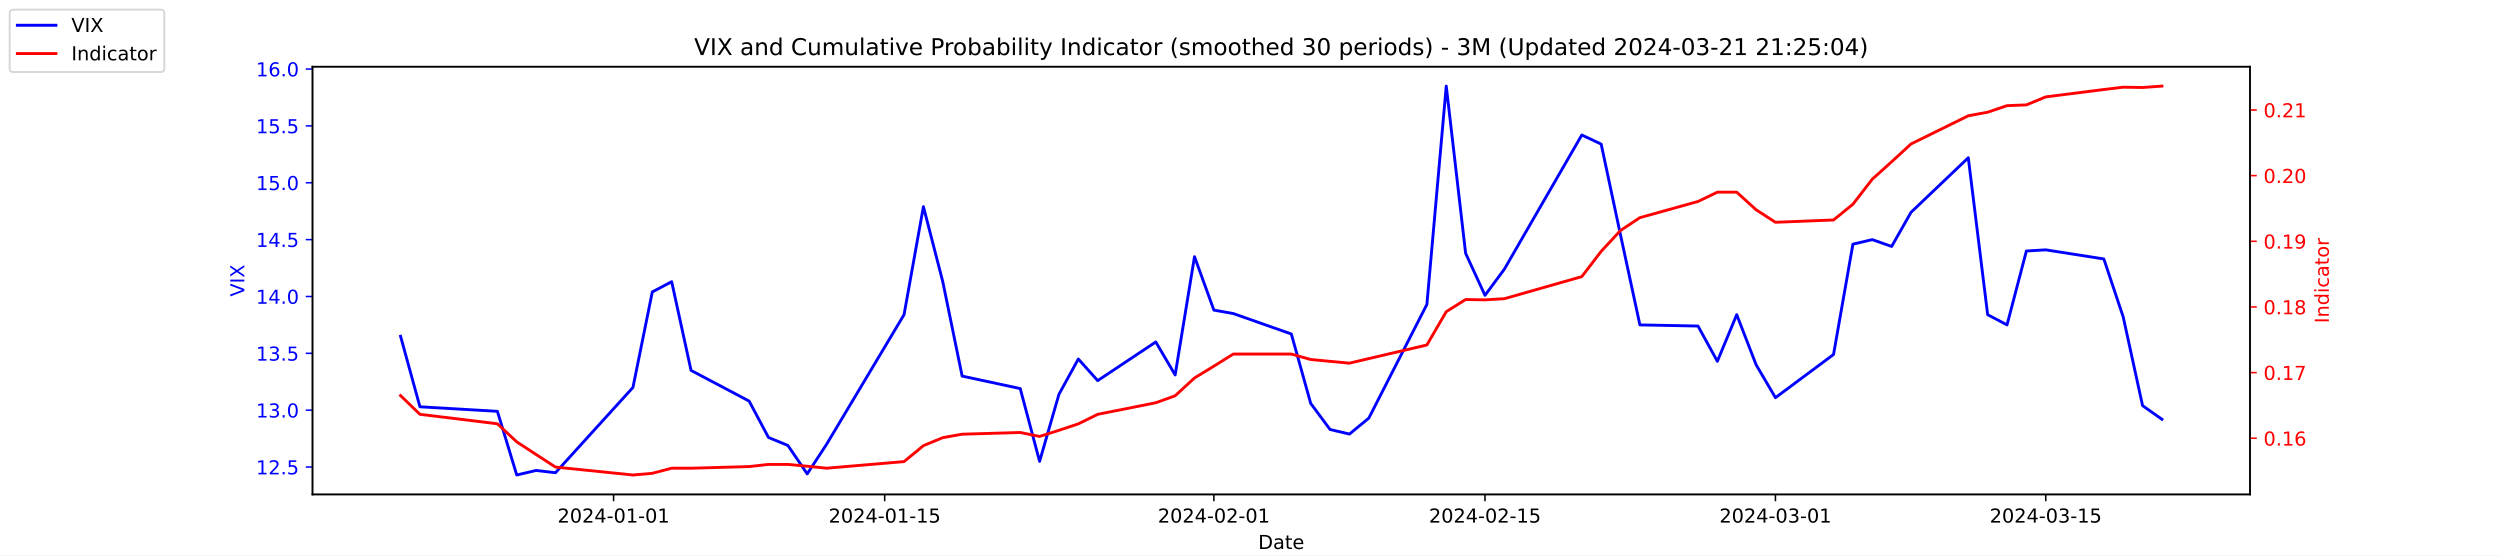
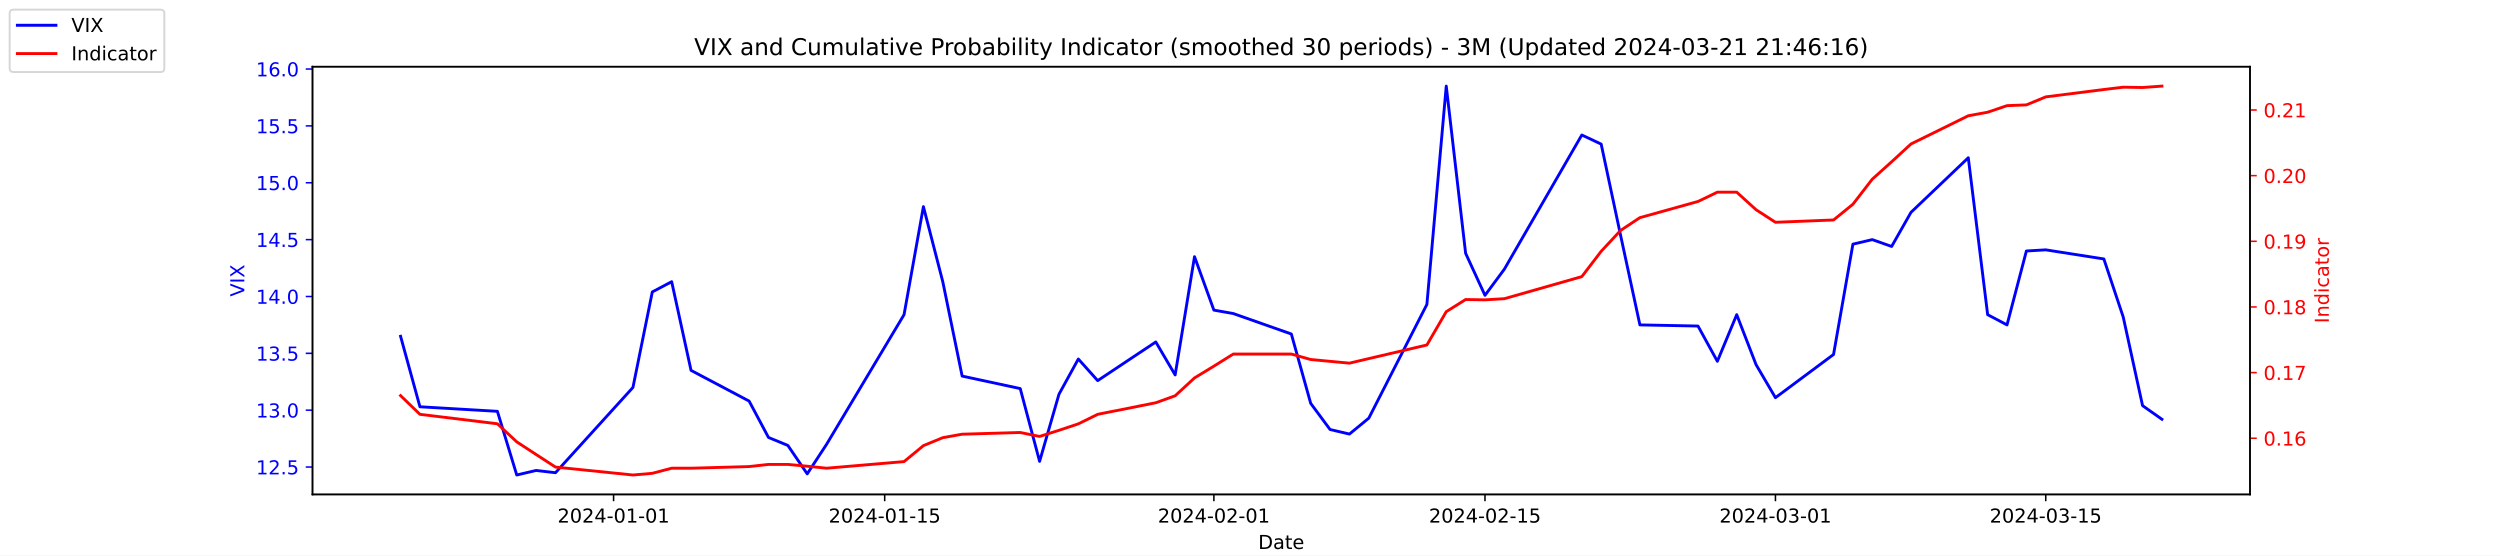
<svg xmlns="http://www.w3.org/2000/svg" xmlns:xlink="http://www.w3.org/1999/xlink" width="1296pt" height="288pt" viewBox="0 0 1296 288" version="1.1">
  <defs>
    <style type="text/css">*{stroke-linejoin: round; stroke-linecap: butt}</style>
  </defs>
  <g id="figure_1">
    <g id="patch_1">
      <path d="M 0 288  L 1296 288  L 1296 0  L 0 0  z " style="fill: #ffffff" />
    </g>
    <g id="axes_1">
      <g id="patch_2">
        <path d="M 162 256.32  L 1166.4 256.32  L 1166.4 34.56  L 162 34.56  z " style="fill: #ffffff" />
      </g>
      <g id="matplotlib.axis_1">
        <g id="xtick_1">
          <g id="line2d_1">
            <defs>
-               <path id="me6052fbc73" d="M 0 0  L 0 3.5  " style="stroke: #000000; stroke-width: 0.8" />
+               <path id="mf4e5dc03b4" d="M 0 0  L 0 3.5  " style="stroke: #000000; stroke-width: 0.8" />
            </defs>
            <g>
-               <use xlink:href="#me6052fbc73" x="318.079" y="256.32" style="stroke: #000000; stroke-width: 0.8" />
+               <use xlink:href="#mf4e5dc03b4" x="318.079" y="256.32" style="stroke: #000000; stroke-width: 0.8" />
            </g>
          </g>
          <g id="text_1">
            <g transform="translate(289.0209 270.9184) scale(0.1 -0.1)">
              <defs>
                <path id="DejaVuSans-32" d="M 1228 531  L 3431 531  L 3431 0  L 469 0  L 469 531  Q 828 903 1448 1529  Q 2069 2156 2228 2338  Q 2531 2678 2651 2914  Q 2772 3150 2772 3378  Q 2772 3750 2511 3984  Q 2250 4219 1831 4219  Q 1534 4219 1204 4116  Q 875 4013 500 3803  L 500 4441  Q 881 4594 1212 4672  Q 1544 4750 1819 4750  Q 2544 4750 2975 4387  Q 3406 4025 3406 3419  Q 3406 3131 3298 2873  Q 3191 2616 2906 2266  Q 2828 2175 2409 1742  Q 1991 1309 1228 531  z " transform="scale(0.015625)" />
                <path id="DejaVuSans-30" d="M 2034 4250  Q 1547 4250 1301 3770  Q 1056 3291 1056 2328  Q 1056 1369 1301 889  Q 1547 409 2034 409  Q 2525 409 2770 889  Q 3016 1369 3016 2328  Q 3016 3291 2770 3770  Q 2525 4250 2034 4250  z M 2034 4750  Q 2819 4750 3233 4129  Q 3647 3509 3647 2328  Q 3647 1150 3233 529  Q 2819 -91 2034 -91  Q 1250 -91 836 529  Q 422 1150 422 2328  Q 422 3509 836 4129  Q 1250 4750 2034 4750  z " transform="scale(0.015625)" />
                <path id="DejaVuSans-34" d="M 2419 4116  L 825 1625  L 2419 1625  L 2419 4116  z M 2253 4666  L 3047 4666  L 3047 1625  L 3713 1625  L 3713 1100  L 3047 1100  L 3047 0  L 2419 0  L 2419 1100  L 313 1100  L 313 1709  L 2253 4666  z " transform="scale(0.015625)" />
                <path id="DejaVuSans-2d" d="M 313 2009  L 1997 2009  L 1997 1497  L 313 1497  L 313 2009  z " transform="scale(0.015625)" />
                <path id="DejaVuSans-31" d="M 794 531  L 1825 531  L 1825 4091  L 703 3866  L 703 4441  L 1819 4666  L 2450 4666  L 2450 531  L 3481 531  L 3481 0  L 794 0  L 794 531  z " transform="scale(0.015625)" />
              </defs>
              <use xlink:href="#DejaVuSans-32" />
              <use xlink:href="#DejaVuSans-30" x="63.623" />
              <use xlink:href="#DejaVuSans-32" x="127.246" />
              <use xlink:href="#DejaVuSans-34" x="190.869" />
              <use xlink:href="#DejaVuSans-2d" x="254.492" />
              <use xlink:href="#DejaVuSans-30" x="290.576" />
              <use xlink:href="#DejaVuSans-31" x="354.199" />
              <use xlink:href="#DejaVuSans-2d" x="417.822" />
              <use xlink:href="#DejaVuSans-30" x="453.906" />
              <use xlink:href="#DejaVuSans-31" x="517.529" />
            </g>
          </g>
        </g>
        <g id="xtick_2">
          <g id="line2d_2">
            <g>
-               <use xlink:href="#me6052fbc73" x="458.619" y="256.32" style="stroke: #000000; stroke-width: 0.8" />
+               <use xlink:href="#mf4e5dc03b4" x="458.619" y="256.32" style="stroke: #000000; stroke-width: 0.8" />
            </g>
          </g>
          <g id="text_2">
            <g transform="translate(429.5608 270.9184) scale(0.1 -0.1)">
              <defs>
                <path id="DejaVuSans-35" d="M 691 4666  L 3169 4666  L 3169 4134  L 1269 4134  L 1269 2991  Q 1406 3038 1543 3061  Q 1681 3084 1819 3084  Q 2600 3084 3056 2656  Q 3513 2228 3513 1497  Q 3513 744 3044 326  Q 2575 -91 1722 -91  Q 1428 -91 1123 -41  Q 819 9 494 109  L 494 744  Q 775 591 1075 516  Q 1375 441 1709 441  Q 2250 441 2565 725  Q 2881 1009 2881 1497  Q 2881 1984 2565 2268  Q 2250 2553 1709 2553  Q 1456 2553 1204 2497  Q 953 2441 691 2322  L 691 4666  z " transform="scale(0.015625)" />
              </defs>
              <use xlink:href="#DejaVuSans-32" />
              <use xlink:href="#DejaVuSans-30" x="63.623" />
              <use xlink:href="#DejaVuSans-32" x="127.246" />
              <use xlink:href="#DejaVuSans-34" x="190.869" />
              <use xlink:href="#DejaVuSans-2d" x="254.492" />
              <use xlink:href="#DejaVuSans-30" x="290.576" />
              <use xlink:href="#DejaVuSans-31" x="354.199" />
              <use xlink:href="#DejaVuSans-2d" x="417.822" />
              <use xlink:href="#DejaVuSans-31" x="453.906" />
              <use xlink:href="#DejaVuSans-35" x="517.529" />
            </g>
          </g>
        </g>
        <g id="xtick_3">
          <g id="line2d_3">
            <g>
-               <use xlink:href="#me6052fbc73" x="629.274" y="256.32" style="stroke: #000000; stroke-width: 0.8" />
+               <use xlink:href="#mf4e5dc03b4" x="629.274" y="256.32" style="stroke: #000000; stroke-width: 0.8" />
            </g>
          </g>
          <g id="text_3">
            <g transform="translate(600.2164 270.9184) scale(0.1 -0.1)">
              <use xlink:href="#DejaVuSans-32" />
              <use xlink:href="#DejaVuSans-30" x="63.623" />
              <use xlink:href="#DejaVuSans-32" x="127.246" />
              <use xlink:href="#DejaVuSans-34" x="190.869" />
              <use xlink:href="#DejaVuSans-2d" x="254.492" />
              <use xlink:href="#DejaVuSans-30" x="290.576" />
              <use xlink:href="#DejaVuSans-32" x="354.199" />
              <use xlink:href="#DejaVuSans-2d" x="417.822" />
              <use xlink:href="#DejaVuSans-30" x="453.906" />
              <use xlink:href="#DejaVuSans-31" x="517.529" />
            </g>
          </g>
        </g>
        <g id="xtick_4">
          <g id="line2d_4">
            <g>
-               <use xlink:href="#me6052fbc73" x="769.814" y="256.32" style="stroke: #000000; stroke-width: 0.8" />
+               <use xlink:href="#mf4e5dc03b4" x="769.814" y="256.32" style="stroke: #000000; stroke-width: 0.8" />
            </g>
          </g>
          <g id="text_4">
            <g transform="translate(740.7562 270.9184) scale(0.1 -0.1)">
              <use xlink:href="#DejaVuSans-32" />
              <use xlink:href="#DejaVuSans-30" x="63.623" />
              <use xlink:href="#DejaVuSans-32" x="127.246" />
              <use xlink:href="#DejaVuSans-34" x="190.869" />
              <use xlink:href="#DejaVuSans-2d" x="254.492" />
              <use xlink:href="#DejaVuSans-30" x="290.576" />
              <use xlink:href="#DejaVuSans-32" x="354.199" />
              <use xlink:href="#DejaVuSans-2d" x="417.822" />
              <use xlink:href="#DejaVuSans-31" x="453.906" />
              <use xlink:href="#DejaVuSans-35" x="517.529" />
            </g>
          </g>
        </g>
        <g id="xtick_5">
          <g id="line2d_5">
            <g>
-               <use xlink:href="#me6052fbc73" x="920.392" y="256.32" style="stroke: #000000; stroke-width: 0.8" />
+               <use xlink:href="#mf4e5dc03b4" x="920.392" y="256.32" style="stroke: #000000; stroke-width: 0.8" />
            </g>
          </g>
          <g id="text_5">
            <g transform="translate(891.3347 270.9184) scale(0.1 -0.1)">
              <defs>
                <path id="DejaVuSans-33" d="M 2597 2516  Q 3050 2419 3304 2112  Q 3559 1806 3559 1356  Q 3559 666 3084 287  Q 2609 -91 1734 -91  Q 1441 -91 1130 -33  Q 819 25 488 141  L 488 750  Q 750 597 1062 519  Q 1375 441 1716 441  Q 2309 441 2620 675  Q 2931 909 2931 1356  Q 2931 1769 2642 2001  Q 2353 2234 1838 2234  L 1294 2234  L 1294 2753  L 1863 2753  Q 2328 2753 2575 2939  Q 2822 3125 2822 3475  Q 2822 3834 2567 4026  Q 2313 4219 1838 4219  Q 1578 4219 1281 4162  Q 984 4106 628 3988  L 628 4550  Q 988 4650 1302 4700  Q 1616 4750 1894 4750  Q 2613 4750 3031 4423  Q 3450 4097 3450 3541  Q 3450 3153 3228 2886  Q 3006 2619 2597 2516  z " transform="scale(0.015625)" />
              </defs>
              <use xlink:href="#DejaVuSans-32" />
              <use xlink:href="#DejaVuSans-30" x="63.623" />
              <use xlink:href="#DejaVuSans-32" x="127.246" />
              <use xlink:href="#DejaVuSans-34" x="190.869" />
              <use xlink:href="#DejaVuSans-2d" x="254.492" />
              <use xlink:href="#DejaVuSans-30" x="290.576" />
              <use xlink:href="#DejaVuSans-33" x="354.199" />
              <use xlink:href="#DejaVuSans-2d" x="417.822" />
              <use xlink:href="#DejaVuSans-30" x="453.906" />
              <use xlink:href="#DejaVuSans-31" x="517.529" />
            </g>
          </g>
        </g>
        <g id="xtick_6">
          <g id="line2d_6">
            <g>
-               <use xlink:href="#me6052fbc73" x="1060.514" y="256.32" style="stroke: #000000; stroke-width: 0.8" />
+               <use xlink:href="#mf4e5dc03b4" x="1060.514" y="256.32" style="stroke: #000000; stroke-width: 0.8" />
            </g>
          </g>
          <g id="text_6">
            <g transform="translate(1031.456 270.9184) scale(0.1 -0.1)">
              <use xlink:href="#DejaVuSans-32" />
              <use xlink:href="#DejaVuSans-30" x="63.623" />
              <use xlink:href="#DejaVuSans-32" x="127.246" />
              <use xlink:href="#DejaVuSans-34" x="190.869" />
              <use xlink:href="#DejaVuSans-2d" x="254.492" />
              <use xlink:href="#DejaVuSans-30" x="290.576" />
              <use xlink:href="#DejaVuSans-33" x="354.199" />
              <use xlink:href="#DejaVuSans-2d" x="417.822" />
              <use xlink:href="#DejaVuSans-31" x="453.906" />
              <use xlink:href="#DejaVuSans-35" x="517.529" />
            </g>
          </g>
        </g>
        <g id="text_7">
          <g transform="translate(652.2492 284.5966) scale(0.1 -0.1)">
            <defs>
              <path id="DejaVuSans-44" d="M 1259 4147  L 1259 519  L 2022 519  Q 2988 519 3436 956  Q 3884 1394 3884 2338  Q 3884 3275 3436 3711  Q 2988 4147 2022 4147  L 1259 4147  z M 628 4666  L 1925 4666  Q 3281 4666 3915 4102  Q 4550 3538 4550 2338  Q 4550 1131 3912 565  Q 3275 0 1925 0  L 628 0  L 628 4666  z " transform="scale(0.015625)" />
              <path id="DejaVuSans-61" d="M 2194 1759  Q 1497 1759 1228 1600  Q 959 1441 959 1056  Q 959 750 1161 570  Q 1363 391 1709 391  Q 2188 391 2477 730  Q 2766 1069 2766 1631  L 2766 1759  L 2194 1759  z M 3341 1997  L 3341 0  L 2766 0  L 2766 531  Q 2569 213 2275 61  Q 1981 -91 1556 -91  Q 1019 -91 701 211  Q 384 513 384 1019  Q 384 1609 779 1909  Q 1175 2209 1959 2209  L 2766 2209  L 2766 2266  Q 2766 2663 2505 2880  Q 2244 3097 1772 3097  Q 1472 3097 1187 3025  Q 903 2953 641 2809  L 641 3341  Q 956 3463 1253 3523  Q 1550 3584 1831 3584  Q 2591 3584 2966 3190  Q 3341 2797 3341 1997  z " transform="scale(0.015625)" />
              <path id="DejaVuSans-74" d="M 1172 4494  L 1172 3500  L 2356 3500  L 2356 3053  L 1172 3053  L 1172 1153  Q 1172 725 1289 603  Q 1406 481 1766 481  L 2356 481  L 2356 0  L 1766 0  Q 1100 0 847 248  Q 594 497 594 1153  L 594 3053  L 172 3053  L 172 3500  L 594 3500  L 594 4494  L 1172 4494  z " transform="scale(0.015625)" />
              <path id="DejaVuSans-65" d="M 3597 1894  L 3597 1613  L 953 1613  Q 991 1019 1311 708  Q 1631 397 2203 397  Q 2534 397 2845 478  Q 3156 559 3463 722  L 3463 178  Q 3153 47 2828 -22  Q 2503 -91 2169 -91  Q 1331 -91 842 396  Q 353 884 353 1716  Q 353 2575 817 3079  Q 1281 3584 2069 3584  Q 2775 3584 3186 3129  Q 3597 2675 3597 1894  z M 3022 2063  Q 3016 2534 2758 2815  Q 2500 3097 2075 3097  Q 1594 3097 1305 2825  Q 1016 2553 972 2059  L 3022 2063  z " transform="scale(0.015625)" />
            </defs>
            <use xlink:href="#DejaVuSans-44" />
            <use xlink:href="#DejaVuSans-61" x="77.002" />
            <use xlink:href="#DejaVuSans-74" x="138.281" />
            <use xlink:href="#DejaVuSans-65" x="177.49" />
          </g>
        </g>
      </g>
      <g id="matplotlib.axis_2">
        <g id="ytick_1">
          <g id="line2d_7">
            <defs>
-               <path id="m467c9c23b6" d="M 0 0  L -3.5 0  " style="stroke: #0000ff; stroke-width: 0.8" />
+               <path id="m15ef3f3954" d="M 0 0  L -3.5 0  " style="stroke: #0000ff; stroke-width: 0.8" />
            </defs>
            <g>
-               <use xlink:href="#m467c9c23b6" x="162" y="242.114" style="fill: #0000ff; stroke: #0000ff; stroke-width: 0.8" />
+               <use xlink:href="#m15ef3f3954" x="162" y="242.114" style="fill: #0000ff; stroke: #0000ff; stroke-width: 0.8" />
            </g>
          </g>
          <g id="text_8">
            <g style="fill: #0000ff" transform="translate(132.7344 245.9129) scale(0.1 -0.1)">
              <defs>
                <path id="DejaVuSans-2e" d="M 684 794  L 1344 794  L 1344 0  L 684 0  L 684 794  z " transform="scale(0.015625)" />
              </defs>
              <use xlink:href="#DejaVuSans-31" />
              <use xlink:href="#DejaVuSans-32" x="63.623" />
              <use xlink:href="#DejaVuSans-2e" x="127.246" />
              <use xlink:href="#DejaVuSans-35" x="159.033" />
            </g>
          </g>
        </g>
        <g id="ytick_2">
          <g id="line2d_8">
            <g>
-               <use xlink:href="#m467c9c23b6" x="162" y="212.64" style="fill: #0000ff; stroke: #0000ff; stroke-width: 0.8" />
+               <use xlink:href="#m15ef3f3954" x="162" y="212.64" style="fill: #0000ff; stroke: #0000ff; stroke-width: 0.8" />
            </g>
          </g>
          <g id="text_9">
            <g style="fill: #0000ff" transform="translate(132.7344 216.4392) scale(0.1 -0.1)">
              <use xlink:href="#DejaVuSans-31" />
              <use xlink:href="#DejaVuSans-33" x="63.623" />
              <use xlink:href="#DejaVuSans-2e" x="127.246" />
              <use xlink:href="#DejaVuSans-30" x="159.033" />
            </g>
          </g>
        </g>
        <g id="ytick_3">
          <g id="line2d_9">
            <g>
-               <use xlink:href="#m467c9c23b6" x="162" y="183.166" style="fill: #0000ff; stroke: #0000ff; stroke-width: 0.8" />
+               <use xlink:href="#m15ef3f3954" x="162" y="183.166" style="fill: #0000ff; stroke: #0000ff; stroke-width: 0.8" />
            </g>
          </g>
          <g id="text_10">
            <g style="fill: #0000ff" transform="translate(132.7344 186.9656) scale(0.1 -0.1)">
              <use xlink:href="#DejaVuSans-31" />
              <use xlink:href="#DejaVuSans-33" x="63.623" />
              <use xlink:href="#DejaVuSans-2e" x="127.246" />
              <use xlink:href="#DejaVuSans-35" x="159.033" />
            </g>
          </g>
        </g>
        <g id="ytick_4">
          <g id="line2d_10">
            <g>
-               <use xlink:href="#m467c9c23b6" x="162" y="153.693" style="fill: #0000ff; stroke: #0000ff; stroke-width: 0.8" />
+               <use xlink:href="#m15ef3f3954" x="162" y="153.693" style="fill: #0000ff; stroke: #0000ff; stroke-width: 0.8" />
            </g>
          </g>
          <g id="text_11">
            <g style="fill: #0000ff" transform="translate(132.7344 157.4919) scale(0.1 -0.1)">
              <use xlink:href="#DejaVuSans-31" />
              <use xlink:href="#DejaVuSans-34" x="63.623" />
              <use xlink:href="#DejaVuSans-2e" x="127.246" />
              <use xlink:href="#DejaVuSans-30" x="159.033" />
            </g>
          </g>
        </g>
        <g id="ytick_5">
          <g id="line2d_11">
            <g>
-               <use xlink:href="#m467c9c23b6" x="162" y="124.219" style="fill: #0000ff; stroke: #0000ff; stroke-width: 0.8" />
+               <use xlink:href="#m15ef3f3954" x="162" y="124.219" style="fill: #0000ff; stroke: #0000ff; stroke-width: 0.8" />
            </g>
          </g>
          <g id="text_12">
            <g style="fill: #0000ff" transform="translate(132.7344 128.0182) scale(0.1 -0.1)">
              <use xlink:href="#DejaVuSans-31" />
              <use xlink:href="#DejaVuSans-34" x="63.623" />
              <use xlink:href="#DejaVuSans-2e" x="127.246" />
              <use xlink:href="#DejaVuSans-35" x="159.033" />
            </g>
          </g>
        </g>
        <g id="ytick_6">
          <g id="line2d_12">
            <g>
-               <use xlink:href="#m467c9c23b6" x="162" y="94.745" style="fill: #0000ff; stroke: #0000ff; stroke-width: 0.8" />
+               <use xlink:href="#m15ef3f3954" x="162" y="94.745" style="fill: #0000ff; stroke: #0000ff; stroke-width: 0.8" />
            </g>
          </g>
          <g id="text_13">
            <g style="fill: #0000ff" transform="translate(132.7344 98.5445) scale(0.1 -0.1)">
              <use xlink:href="#DejaVuSans-31" />
              <use xlink:href="#DejaVuSans-35" x="63.623" />
              <use xlink:href="#DejaVuSans-2e" x="127.246" />
              <use xlink:href="#DejaVuSans-30" x="159.033" />
            </g>
          </g>
        </g>
        <g id="ytick_7">
          <g id="line2d_13">
            <g>
-               <use xlink:href="#m467c9c23b6" x="162" y="65.272" style="fill: #0000ff; stroke: #0000ff; stroke-width: 0.8" />
+               <use xlink:href="#m15ef3f3954" x="162" y="65.272" style="fill: #0000ff; stroke: #0000ff; stroke-width: 0.8" />
            </g>
          </g>
          <g id="text_14">
            <g style="fill: #0000ff" transform="translate(132.7344 69.07082) scale(0.1 -0.1)">
              <use xlink:href="#DejaVuSans-31" />
              <use xlink:href="#DejaVuSans-35" x="63.623" />
              <use xlink:href="#DejaVuSans-2e" x="127.246" />
              <use xlink:href="#DejaVuSans-35" x="159.033" />
            </g>
          </g>
        </g>
        <g id="ytick_8">
          <g id="line2d_14">
            <g>
-               <use xlink:href="#m467c9c23b6" x="162" y="35.798" style="fill: #0000ff; stroke: #0000ff; stroke-width: 0.8" />
+               <use xlink:href="#m15ef3f3954" x="162" y="35.798" style="fill: #0000ff; stroke: #0000ff; stroke-width: 0.8" />
            </g>
          </g>
          <g id="text_15">
            <g style="fill: #0000ff" transform="translate(132.7344 39.59714) scale(0.1 -0.1)">
              <defs>
                <path id="DejaVuSans-36" d="M 2113 2584  Q 1688 2584 1439 2293  Q 1191 2003 1191 1497  Q 1191 994 1439 701  Q 1688 409 2113 409  Q 2538 409 2786 701  Q 3034 994 3034 1497  Q 3034 2003 2786 2293  Q 2538 2584 2113 2584  z M 3366 4563  L 3366 3988  Q 3128 4100 2886 4159  Q 2644 4219 2406 4219  Q 1781 4219 1451 3797  Q 1122 3375 1075 2522  Q 1259 2794 1537 2939  Q 1816 3084 2150 3084  Q 2853 3084 3261 2657  Q 3669 2231 3669 1497  Q 3669 778 3244 343  Q 2819 -91 2113 -91  Q 1303 -91 875 529  Q 447 1150 447 2328  Q 447 3434 972 4092  Q 1497 4750 2381 4750  Q 2619 4750 2861 4703  Q 3103 4656 3366 4563  z " transform="scale(0.015625)" />
              </defs>
              <use xlink:href="#DejaVuSans-31" />
              <use xlink:href="#DejaVuSans-36" x="63.623" />
              <use xlink:href="#DejaVuSans-2e" x="127.246" />
              <use xlink:href="#DejaVuSans-30" x="159.033" />
            </g>
          </g>
        </g>
        <g id="text_16">
          <g style="fill: #0000ff" transform="translate(126.6547 153.7603) rotate(-90) scale(0.1 -0.1)">
            <defs>
              <path id="DejaVuSans-56" d="M 1831 0  L 50 4666  L 709 4666  L 2188 738  L 3669 4666  L 4325 4666  L 2547 0  L 1831 0  z " transform="scale(0.015625)" />
              <path id="DejaVuSans-49" d="M 628 4666  L 1259 4666  L 1259 0  L 628 0  L 628 4666  z " transform="scale(0.015625)" />
              <path id="DejaVuSans-58" d="M 403 4666  L 1081 4666  L 2241 2931  L 3406 4666  L 4084 4666  L 2584 2425  L 4184 0  L 3506 0  L 2194 1984  L 872 0  L 191 0  L 1856 2491  L 403 4666  z " transform="scale(0.015625)" />
            </defs>
            <use xlink:href="#DejaVuSans-56" />
            <use xlink:href="#DejaVuSans-49" x="68.408" />
            <use xlink:href="#DejaVuSans-58" x="97.9" />
          </g>
        </g>
      </g>
      <g id="line2d_15">
-         <path d="M 207.655 174.324  L 217.693 210.872  L 257.847 213.23  L 267.886 246.24  L 277.924 243.882  L 287.963 245.061  L 328.117 200.851  L 338.156 151.335  L 348.194 146.029  L 358.233 192.008  L 388.349 207.924  L 398.387 226.787  L 408.426 230.914  L 418.464 245.651  L 428.503 230.324  L 468.657 163.124  L 478.696 107.124  L 488.734 146.029  L 498.773 194.956  L 528.889 201.44  L 538.927 239.166  L 548.966 204.387  L 559.004 186.114  L 569.043 197.314  L 599.158 177.272  L 609.197 194.366  L 619.236 133.061  L 629.274 160.766  L 639.313 162.535  L 669.428 173.145  L 679.467 209.103  L 689.506 222.661  L 699.544 225.019  L 709.583 216.766  L 739.698 157.819  L 749.737 44.64  L 759.775 131.293  L 769.814 153.103  L 779.853 139.545  L 820.007 69.987  L 830.045 74.703  L 840.084 121.861  L 850.123 168.429  L 880.238 169.019  L 890.277 187.293  L 900.315 163.124  L 910.354 189.061  L 920.392 206.156  L 950.508 183.756  L 960.547 126.577  L 970.585 124.219  L 980.624 127.756  L 990.662 110.072  L 1020.36 81.777  L 1030.398 163.124  L 1040.437 168.429  L 1050.476 130.114  L 1060.514 129.524  L 1090.63 134.24  L 1100.668 164.303  L 1110.707 210.282  L 1120.745 217.356  " clip-path="url(#p0b9a280937)" style="fill: none; stroke: #0000ff; stroke-width: 1.5; stroke-linecap: square" />
+         <path d="M 207.655 174.324  L 217.693 210.872  L 257.847 213.23  L 267.886 246.24  L 277.924 243.882  L 287.963 245.061  L 328.117 200.851  L 338.156 151.335  L 348.194 146.029  L 358.233 192.008  L 388.349 207.924  L 398.387 226.787  L 408.426 230.914  L 418.464 245.651  L 428.503 230.324  L 468.657 163.124  L 478.696 107.124  L 488.734 146.029  L 498.773 194.956  L 528.889 201.44  L 538.927 239.166  L 548.966 204.387  L 559.004 186.114  L 569.043 197.314  L 599.158 177.272  L 609.197 194.366  L 619.236 133.061  L 629.274 160.766  L 639.313 162.535  L 669.428 173.145  L 679.467 209.103  L 689.506 222.661  L 699.544 225.019  L 709.583 216.766  L 739.698 157.819  L 749.737 44.64  L 759.775 131.293  L 769.814 153.103  L 779.853 139.545  L 820.007 69.987  L 830.045 74.703  L 840.084 121.861  L 850.123 168.429  L 880.238 169.019  L 890.277 187.293  L 900.315 163.124  L 910.354 189.061  L 920.392 206.156  L 950.508 183.756  L 960.547 126.577  L 970.585 124.219  L 980.624 127.756  L 990.662 110.072  L 1020.36 81.777  L 1030.398 163.124  L 1040.437 168.429  L 1050.476 130.114  L 1060.514 129.524  L 1090.63 134.24  L 1100.668 164.303  L 1110.707 210.282  L 1120.745 217.356  " clip-path="url(#pe9dbe363c6)" style="fill: none; stroke: #0000ff; stroke-width: 1.5; stroke-linecap: square" />
      </g>
      <g id="patch_3">
        <path d="M 162 256.32  L 162 34.56  " style="fill: none; stroke: #000000; stroke-width: 0.8; stroke-linejoin: miter; stroke-linecap: square" />
      </g>
      <g id="patch_4">
        <path d="M 1166.4 256.32  L 1166.4 34.56  " style="fill: none; stroke: #000000; stroke-width: 0.8; stroke-linejoin: miter; stroke-linecap: square" />
      </g>
      <g id="patch_5">
        <path d="M 162 256.32  L 1166.4 256.32  " style="fill: none; stroke: #000000; stroke-width: 0.8; stroke-linejoin: miter; stroke-linecap: square" />
      </g>
      <g id="patch_6">
        <path d="M 162 34.56  L 1166.4 34.56  " style="fill: none; stroke: #000000; stroke-width: 0.8; stroke-linejoin: miter; stroke-linecap: square" />
      </g>
    </g>
    <g id="axes_2">
      <g id="matplotlib.axis_3">
        <g id="ytick_9">
          <g id="line2d_16">
            <defs>
-               <path id="m5dc603cf16" d="M 0 0  L 3.5 0  " style="stroke: #ff0000; stroke-width: 0.8" />
+               <path id="m600a5f8567" d="M 0 0  L 3.5 0  " style="stroke: #ff0000; stroke-width: 0.8" />
            </defs>
            <g>
-               <use xlink:href="#m5dc603cf16" x="1166.4" y="227.187" style="fill: #ff0000; stroke: #ff0000; stroke-width: 0.8" />
+               <use xlink:href="#m600a5f8567" x="1166.4" y="227.187" style="fill: #ff0000; stroke: #ff0000; stroke-width: 0.8" />
            </g>
          </g>
          <g id="text_17">
            <g style="fill: #ff0000" transform="translate(1173.4 230.986) scale(0.1 -0.1)">
              <use xlink:href="#DejaVuSans-30" />
              <use xlink:href="#DejaVuSans-2e" x="63.623" />
              <use xlink:href="#DejaVuSans-31" x="95.41" />
              <use xlink:href="#DejaVuSans-36" x="159.033" />
            </g>
          </g>
        </g>
        <g id="ytick_10">
          <g id="line2d_17">
            <g>
-               <use xlink:href="#m5dc603cf16" x="1166.4" y="193.154" style="fill: #ff0000; stroke: #ff0000; stroke-width: 0.8" />
+               <use xlink:href="#m600a5f8567" x="1166.4" y="193.154" style="fill: #ff0000; stroke: #ff0000; stroke-width: 0.8" />
            </g>
          </g>
          <g id="text_18">
            <g style="fill: #ff0000" transform="translate(1173.4 196.9531) scale(0.1 -0.1)">
              <defs>
                <path id="DejaVuSans-37" d="M 525 4666  L 3525 4666  L 3525 4397  L 1831 0  L 1172 0  L 2766 4134  L 525 4134  L 525 4666  z " transform="scale(0.015625)" />
              </defs>
              <use xlink:href="#DejaVuSans-30" />
              <use xlink:href="#DejaVuSans-2e" x="63.623" />
              <use xlink:href="#DejaVuSans-31" x="95.41" />
              <use xlink:href="#DejaVuSans-37" x="159.033" />
            </g>
          </g>
        </g>
        <g id="ytick_11">
          <g id="line2d_18">
            <g>
-               <use xlink:href="#m5dc603cf16" x="1166.4" y="159.121" style="fill: #ff0000; stroke: #ff0000; stroke-width: 0.8" />
+               <use xlink:href="#m600a5f8567" x="1166.4" y="159.121" style="fill: #ff0000; stroke: #ff0000; stroke-width: 0.8" />
            </g>
          </g>
          <g id="text_19">
            <g style="fill: #ff0000" transform="translate(1173.4 162.9202) scale(0.1 -0.1)">
              <defs>
                <path id="DejaVuSans-38" d="M 2034 2216  Q 1584 2216 1326 1975  Q 1069 1734 1069 1313  Q 1069 891 1326 650  Q 1584 409 2034 409  Q 2484 409 2743 651  Q 3003 894 3003 1313  Q 3003 1734 2745 1975  Q 2488 2216 2034 2216  z M 1403 2484  Q 997 2584 770 2862  Q 544 3141 544 3541  Q 544 4100 942 4425  Q 1341 4750 2034 4750  Q 2731 4750 3128 4425  Q 3525 4100 3525 3541  Q 3525 3141 3298 2862  Q 3072 2584 2669 2484  Q 3125 2378 3379 2068  Q 3634 1759 3634 1313  Q 3634 634 3220 271  Q 2806 -91 2034 -91  Q 1263 -91 848 271  Q 434 634 434 1313  Q 434 1759 690 2068  Q 947 2378 1403 2484  z M 1172 3481  Q 1172 3119 1398 2916  Q 1625 2713 2034 2713  Q 2441 2713 2670 2916  Q 2900 3119 2900 3481  Q 2900 3844 2670 4047  Q 2441 4250 2034 4250  Q 1625 4250 1398 4047  Q 1172 3844 1172 3481  z " transform="scale(0.015625)" />
              </defs>
              <use xlink:href="#DejaVuSans-30" />
              <use xlink:href="#DejaVuSans-2e" x="63.623" />
              <use xlink:href="#DejaVuSans-31" x="95.41" />
              <use xlink:href="#DejaVuSans-38" x="159.033" />
            </g>
          </g>
        </g>
        <g id="ytick_12">
          <g id="line2d_19">
            <g>
-               <use xlink:href="#m5dc603cf16" x="1166.4" y="125.088" style="fill: #ff0000; stroke: #ff0000; stroke-width: 0.8" />
+               <use xlink:href="#m600a5f8567" x="1166.4" y="125.088" style="fill: #ff0000; stroke: #ff0000; stroke-width: 0.8" />
            </g>
          </g>
          <g id="text_20">
            <g style="fill: #ff0000" transform="translate(1173.4 128.8873) scale(0.1 -0.1)">
              <defs>
                <path id="DejaVuSans-39" d="M 703 97  L 703 672  Q 941 559 1184 500  Q 1428 441 1663 441  Q 2288 441 2617 861  Q 2947 1281 2994 2138  Q 2813 1869 2534 1725  Q 2256 1581 1919 1581  Q 1219 1581 811 2004  Q 403 2428 403 3163  Q 403 3881 828 4315  Q 1253 4750 1959 4750  Q 2769 4750 3195 4129  Q 3622 3509 3622 2328  Q 3622 1225 3098 567  Q 2575 -91 1691 -91  Q 1453 -91 1209 -44  Q 966 3 703 97  z M 1959 2075  Q 2384 2075 2632 2365  Q 2881 2656 2881 3163  Q 2881 3666 2632 3958  Q 2384 4250 1959 4250  Q 1534 4250 1286 3958  Q 1038 3666 1038 3163  Q 1038 2656 1286 2365  Q 1534 2075 1959 2075  z " transform="scale(0.015625)" />
              </defs>
              <use xlink:href="#DejaVuSans-30" />
              <use xlink:href="#DejaVuSans-2e" x="63.623" />
              <use xlink:href="#DejaVuSans-31" x="95.41" />
              <use xlink:href="#DejaVuSans-39" x="159.033" />
            </g>
          </g>
        </g>
        <g id="ytick_13">
          <g id="line2d_20">
            <g>
-               <use xlink:href="#m5dc603cf16" x="1166.4" y="91.055" style="fill: #ff0000; stroke: #ff0000; stroke-width: 0.8" />
+               <use xlink:href="#m600a5f8567" x="1166.4" y="91.055" style="fill: #ff0000; stroke: #ff0000; stroke-width: 0.8" />
            </g>
          </g>
          <g id="text_21">
            <g style="fill: #ff0000" transform="translate(1173.4 94.85438) scale(0.1 -0.1)">
              <use xlink:href="#DejaVuSans-30" />
              <use xlink:href="#DejaVuSans-2e" x="63.623" />
              <use xlink:href="#DejaVuSans-32" x="95.41" />
              <use xlink:href="#DejaVuSans-30" x="159.033" />
            </g>
          </g>
        </g>
        <g id="ytick_14">
          <g id="line2d_21">
            <g>
-               <use xlink:href="#m5dc603cf16" x="1166.4" y="57.022" style="fill: #ff0000; stroke: #ff0000; stroke-width: 0.8" />
+               <use xlink:href="#m600a5f8567" x="1166.4" y="57.022" style="fill: #ff0000; stroke: #ff0000; stroke-width: 0.8" />
            </g>
          </g>
          <g id="text_22">
            <g style="fill: #ff0000" transform="translate(1173.4 60.82148) scale(0.1 -0.1)">
              <use xlink:href="#DejaVuSans-30" />
              <use xlink:href="#DejaVuSans-2e" x="63.623" />
              <use xlink:href="#DejaVuSans-32" x="95.41" />
              <use xlink:href="#DejaVuSans-31" x="159.033" />
            </g>
          </g>
        </g>
        <g id="text_23">
          <g style="fill: #ff0000" transform="translate(1207.264 167.5353) rotate(-90) scale(0.1 -0.1)">
            <defs>
              <path id="DejaVuSans-6e" d="M 3513 2113  L 3513 0  L 2938 0  L 2938 2094  Q 2938 2591 2744 2837  Q 2550 3084 2163 3084  Q 1697 3084 1428 2787  Q 1159 2491 1159 1978  L 1159 0  L 581 0  L 581 3500  L 1159 3500  L 1159 2956  Q 1366 3272 1645 3428  Q 1925 3584 2291 3584  Q 2894 3584 3203 3211  Q 3513 2838 3513 2113  z " transform="scale(0.015625)" />
              <path id="DejaVuSans-64" d="M 2906 2969  L 2906 4863  L 3481 4863  L 3481 0  L 2906 0  L 2906 525  Q 2725 213 2448 61  Q 2172 -91 1784 -91  Q 1150 -91 751 415  Q 353 922 353 1747  Q 353 2572 751 3078  Q 1150 3584 1784 3584  Q 2172 3584 2448 3432  Q 2725 3281 2906 2969  z M 947 1747  Q 947 1113 1208 752  Q 1469 391 1925 391  Q 2381 391 2643 752  Q 2906 1113 2906 1747  Q 2906 2381 2643 2742  Q 2381 3103 1925 3103  Q 1469 3103 1208 2742  Q 947 2381 947 1747  z " transform="scale(0.015625)" />
              <path id="DejaVuSans-69" d="M 603 3500  L 1178 3500  L 1178 0  L 603 0  L 603 3500  z M 603 4863  L 1178 4863  L 1178 4134  L 603 4134  L 603 4863  z " transform="scale(0.015625)" />
              <path id="DejaVuSans-63" d="M 3122 3366  L 3122 2828  Q 2878 2963 2633 3030  Q 2388 3097 2138 3097  Q 1578 3097 1268 2742  Q 959 2388 959 1747  Q 959 1106 1268 751  Q 1578 397 2138 397  Q 2388 397 2633 464  Q 2878 531 3122 666  L 3122 134  Q 2881 22 2623 -34  Q 2366 -91 2075 -91  Q 1284 -91 818 406  Q 353 903 353 1747  Q 353 2603 823 3093  Q 1294 3584 2113 3584  Q 2378 3584 2631 3529  Q 2884 3475 3122 3366  z " transform="scale(0.015625)" />
              <path id="DejaVuSans-6f" d="M 1959 3097  Q 1497 3097 1228 2736  Q 959 2375 959 1747  Q 959 1119 1226 758  Q 1494 397 1959 397  Q 2419 397 2687 759  Q 2956 1122 2956 1747  Q 2956 2369 2687 2733  Q 2419 3097 1959 3097  z M 1959 3584  Q 2709 3584 3137 3096  Q 3566 2609 3566 1747  Q 3566 888 3137 398  Q 2709 -91 1959 -91  Q 1206 -91 779 398  Q 353 888 353 1747  Q 353 2609 779 3096  Q 1206 3584 1959 3584  z " transform="scale(0.015625)" />
              <path id="DejaVuSans-72" d="M 2631 2963  Q 2534 3019 2420 3045  Q 2306 3072 2169 3072  Q 1681 3072 1420 2755  Q 1159 2438 1159 1844  L 1159 0  L 581 0  L 581 3500  L 1159 3500  L 1159 2956  Q 1341 3275 1631 3429  Q 1922 3584 2338 3584  Q 2397 3584 2469 3576  Q 2541 3569 2628 3553  L 2631 2963  z " transform="scale(0.015625)" />
            </defs>
            <use xlink:href="#DejaVuSans-49" />
            <use xlink:href="#DejaVuSans-6e" x="29.492" />
            <use xlink:href="#DejaVuSans-64" x="92.871" />
            <use xlink:href="#DejaVuSans-69" x="156.348" />
            <use xlink:href="#DejaVuSans-63" x="184.131" />
            <use xlink:href="#DejaVuSans-61" x="239.111" />
            <use xlink:href="#DejaVuSans-74" x="300.391" />
            <use xlink:href="#DejaVuSans-6f" x="339.6" />
            <use xlink:href="#DejaVuSans-72" x="400.781" />
          </g>
        </g>
      </g>
      <g id="line2d_22">
-         <path d="M 207.655 205.086  L 217.693 214.786  L 257.847 219.689  L 267.886 229.063  L 277.924 235.619  L 287.963 242.129  L 328.117 246.24  L 338.156 245.366  L 348.194 242.721  L 358.233 242.721  L 388.349 241.87  L 398.387 240.753  L 408.426 240.753  L 418.464 241.684  L 428.503 242.721  L 468.657 239.293  L 478.696 231.023  L 488.734 226.886  L 498.773 225.089  L 528.889 224.204  L 538.927 226.249  L 548.966 223.074  L 559.004 219.73  L 569.043 214.786  L 599.158 208.783  L 609.197 205.173  L 619.236 195.916  L 629.274 189.814  L 639.313 183.549  L 669.428 183.549  L 679.467 186.37  L 689.506 187.318  L 699.544 188.263  L 709.583 185.894  L 739.698 178.839  L 749.737 161.564  L 759.775 155.274  L 769.814 155.436  L 779.853 154.842  L 820.007 143.395  L 830.045 130.285  L 840.084 119.479  L 850.123 112.831  L 880.238 104.448  L 890.277 99.626  L 900.315 99.626  L 910.354 108.736  L 920.392 115.233  L 950.508 114.035  L 960.547 105.885  L 970.585 92.883  L 980.624 83.868  L 990.662 74.632  L 1020.36 60.013  L 1030.398 58.172  L 1040.437 54.768  L 1050.476 54.379  L 1060.514 50.221  L 1090.63 46.405  L 1100.668 45.203  L 1110.707 45.363  L 1120.745 44.64  " clip-path="url(#p0b9a280937)" style="fill: none; stroke: #ff0000; stroke-width: 1.5; stroke-linecap: square" />
+         <path d="M 207.655 205.086  L 217.693 214.786  L 257.847 219.689  L 267.886 229.063  L 277.924 235.619  L 287.963 242.129  L 328.117 246.24  L 338.156 245.366  L 348.194 242.721  L 358.233 242.721  L 388.349 241.87  L 398.387 240.753  L 408.426 240.753  L 418.464 241.684  L 428.503 242.721  L 468.657 239.293  L 478.696 231.023  L 488.734 226.886  L 498.773 225.089  L 528.889 224.204  L 538.927 226.249  L 548.966 223.074  L 559.004 219.73  L 569.043 214.786  L 599.158 208.783  L 609.197 205.173  L 619.236 195.916  L 629.274 189.814  L 639.313 183.549  L 669.428 183.549  L 679.467 186.37  L 689.506 187.318  L 699.544 188.263  L 709.583 185.894  L 739.698 178.839  L 749.737 161.564  L 759.775 155.274  L 769.814 155.436  L 779.853 154.842  L 820.007 143.395  L 830.045 130.285  L 840.084 119.479  L 850.123 112.831  L 880.238 104.448  L 890.277 99.626  L 900.315 99.626  L 910.354 108.736  L 920.392 115.233  L 950.508 114.035  L 960.547 105.885  L 970.585 92.883  L 980.624 83.868  L 990.662 74.632  L 1020.36 60.013  L 1030.398 58.172  L 1040.437 54.768  L 1050.476 54.379  L 1060.514 50.221  L 1090.63 46.405  L 1100.668 45.203  L 1110.707 45.363  L 1120.745 44.64  " clip-path="url(#pe9dbe363c6)" style="fill: none; stroke: #ff0000; stroke-width: 1.5; stroke-linecap: square" />
      </g>
      <g id="patch_7">
        <path d="M 162 256.32  L 162 34.56  " style="fill: none; stroke: #000000; stroke-width: 0.8; stroke-linejoin: miter; stroke-linecap: square" />
      </g>
      <g id="patch_8">
        <path d="M 1166.4 256.32  L 1166.4 34.56  " style="fill: none; stroke: #000000; stroke-width: 0.8; stroke-linejoin: miter; stroke-linecap: square" />
      </g>
      <g id="patch_9">
        <path d="M 162 256.32  L 1166.4 256.32  " style="fill: none; stroke: #000000; stroke-width: 0.8; stroke-linejoin: miter; stroke-linecap: square" />
      </g>
      <g id="patch_10">
        <path d="M 162 34.56  L 1166.4 34.56  " style="fill: none; stroke: #000000; stroke-width: 0.8; stroke-linejoin: miter; stroke-linecap: square" />
      </g>
      <g id="text_24">
        <g transform="translate(359.8481 28.56) scale(0.12 -0.12)">
          <defs>
            <path id="DejaVuSans-20" transform="scale(0.015625)" />
            <path id="DejaVuSans-43" d="M 4122 4306  L 4122 3641  Q 3803 3938 3442 4084  Q 3081 4231 2675 4231  Q 1875 4231 1450 3742  Q 1025 3253 1025 2328  Q 1025 1406 1450 917  Q 1875 428 2675 428  Q 3081 428 3442 575  Q 3803 722 4122 1019  L 4122 359  Q 3791 134 3420 21  Q 3050 -91 2638 -91  Q 1578 -91 968 557  Q 359 1206 359 2328  Q 359 3453 968 4101  Q 1578 4750 2638 4750  Q 3056 4750 3426 4639  Q 3797 4528 4122 4306  z " transform="scale(0.015625)" />
            <path id="DejaVuSans-75" d="M 544 1381  L 544 3500  L 1119 3500  L 1119 1403  Q 1119 906 1312 657  Q 1506 409 1894 409  Q 2359 409 2629 706  Q 2900 1003 2900 1516  L 2900 3500  L 3475 3500  L 3475 0  L 2900 0  L 2900 538  Q 2691 219 2414 64  Q 2138 -91 1772 -91  Q 1169 -91 856 284  Q 544 659 544 1381  z M 1991 3584  L 1991 3584  z " transform="scale(0.015625)" />
            <path id="DejaVuSans-6d" d="M 3328 2828  Q 3544 3216 3844 3400  Q 4144 3584 4550 3584  Q 5097 3584 5394 3201  Q 5691 2819 5691 2113  L 5691 0  L 5113 0  L 5113 2094  Q 5113 2597 4934 2840  Q 4756 3084 4391 3084  Q 3944 3084 3684 2787  Q 3425 2491 3425 1978  L 3425 0  L 2847 0  L 2847 2094  Q 2847 2600 2669 2842  Q 2491 3084 2119 3084  Q 1678 3084 1418 2786  Q 1159 2488 1159 1978  L 1159 0  L 581 0  L 581 3500  L 1159 3500  L 1159 2956  Q 1356 3278 1631 3431  Q 1906 3584 2284 3584  Q 2666 3584 2933 3390  Q 3200 3197 3328 2828  z " transform="scale(0.015625)" />
            <path id="DejaVuSans-6c" d="M 603 4863  L 1178 4863  L 1178 0  L 603 0  L 603 4863  z " transform="scale(0.015625)" />
            <path id="DejaVuSans-76" d="M 191 3500  L 800 3500  L 1894 563  L 2988 3500  L 3597 3500  L 2284 0  L 1503 0  L 191 3500  z " transform="scale(0.015625)" />
            <path id="DejaVuSans-50" d="M 1259 4147  L 1259 2394  L 2053 2394  Q 2494 2394 2734 2622  Q 2975 2850 2975 3272  Q 2975 3691 2734 3919  Q 2494 4147 2053 4147  L 1259 4147  z M 628 4666  L 2053 4666  Q 2838 4666 3239 4311  Q 3641 3956 3641 3272  Q 3641 2581 3239 2228  Q 2838 1875 2053 1875  L 1259 1875  L 1259 0  L 628 0  L 628 4666  z " transform="scale(0.015625)" />
            <path id="DejaVuSans-62" d="M 3116 1747  Q 3116 2381 2855 2742  Q 2594 3103 2138 3103  Q 1681 3103 1420 2742  Q 1159 2381 1159 1747  Q 1159 1113 1420 752  Q 1681 391 2138 391  Q 2594 391 2855 752  Q 3116 1113 3116 1747  z M 1159 2969  Q 1341 3281 1617 3432  Q 1894 3584 2278 3584  Q 2916 3584 3314 3078  Q 3713 2572 3713 1747  Q 3713 922 3314 415  Q 2916 -91 2278 -91  Q 1894 -91 1617 61  Q 1341 213 1159 525  L 1159 0  L 581 0  L 581 4863  L 1159 4863  L 1159 2969  z " transform="scale(0.015625)" />
            <path id="DejaVuSans-79" d="M 2059 -325  Q 1816 -950 1584 -1140  Q 1353 -1331 966 -1331  L 506 -1331  L 506 -850  L 844 -850  Q 1081 -850 1212 -737  Q 1344 -625 1503 -206  L 1606 56  L 191 3500  L 800 3500  L 1894 763  L 2988 3500  L 3597 3500  L 2059 -325  z " transform="scale(0.015625)" />
            <path id="DejaVuSans-28" d="M 1984 4856  Q 1566 4138 1362 3434  Q 1159 2731 1159 2009  Q 1159 1288 1364 580  Q 1569 -128 1984 -844  L 1484 -844  Q 1016 -109 783 600  Q 550 1309 550 2009  Q 550 2706 781 3412  Q 1013 4119 1484 4856  L 1984 4856  z " transform="scale(0.015625)" />
            <path id="DejaVuSans-73" d="M 2834 3397  L 2834 2853  Q 2591 2978 2328 3040  Q 2066 3103 1784 3103  Q 1356 3103 1142 2972  Q 928 2841 928 2578  Q 928 2378 1081 2264  Q 1234 2150 1697 2047  L 1894 2003  Q 2506 1872 2764 1633  Q 3022 1394 3022 966  Q 3022 478 2636 193  Q 2250 -91 1575 -91  Q 1294 -91 989 -36  Q 684 19 347 128  L 347 722  Q 666 556 975 473  Q 1284 391 1588 391  Q 1994 391 2212 530  Q 2431 669 2431 922  Q 2431 1156 2273 1281  Q 2116 1406 1581 1522  L 1381 1569  Q 847 1681 609 1914  Q 372 2147 372 2553  Q 372 3047 722 3315  Q 1072 3584 1716 3584  Q 2034 3584 2315 3537  Q 2597 3491 2834 3397  z " transform="scale(0.015625)" />
            <path id="DejaVuSans-68" d="M 3513 2113  L 3513 0  L 2938 0  L 2938 2094  Q 2938 2591 2744 2837  Q 2550 3084 2163 3084  Q 1697 3084 1428 2787  Q 1159 2491 1159 1978  L 1159 0  L 581 0  L 581 4863  L 1159 4863  L 1159 2956  Q 1366 3272 1645 3428  Q 1925 3584 2291 3584  Q 2894 3584 3203 3211  Q 3513 2838 3513 2113  z " transform="scale(0.015625)" />
            <path id="DejaVuSans-70" d="M 1159 525  L 1159 -1331  L 581 -1331  L 581 3500  L 1159 3500  L 1159 2969  Q 1341 3281 1617 3432  Q 1894 3584 2278 3584  Q 2916 3584 3314 3078  Q 3713 2572 3713 1747  Q 3713 922 3314 415  Q 2916 -91 2278 -91  Q 1894 -91 1617 61  Q 1341 213 1159 525  z M 3116 1747  Q 3116 2381 2855 2742  Q 2594 3103 2138 3103  Q 1681 3103 1420 2742  Q 1159 2381 1159 1747  Q 1159 1113 1420 752  Q 1681 391 2138 391  Q 2594 391 2855 752  Q 3116 1113 3116 1747  z " transform="scale(0.015625)" />
            <path id="DejaVuSans-29" d="M 513 4856  L 1013 4856  Q 1481 4119 1714 3412  Q 1947 2706 1947 2009  Q 1947 1309 1714 600  Q 1481 -109 1013 -844  L 513 -844  Q 928 -128 1133 580  Q 1338 1288 1338 2009  Q 1338 2731 1133 3434  Q 928 4138 513 4856  z " transform="scale(0.015625)" />
            <path id="DejaVuSans-4d" d="M 628 4666  L 1569 4666  L 2759 1491  L 3956 4666  L 4897 4666  L 4897 0  L 4281 0  L 4281 4097  L 3078 897  L 2444 897  L 1241 4097  L 1241 0  L 628 0  L 628 4666  z " transform="scale(0.015625)" />
            <path id="DejaVuSans-55" d="M 556 4666  L 1191 4666  L 1191 1831  Q 1191 1081 1462 751  Q 1734 422 2344 422  Q 2950 422 3222 751  Q 3494 1081 3494 1831  L 3494 4666  L 4128 4666  L 4128 1753  Q 4128 841 3676 375  Q 3225 -91 2344 -91  Q 1459 -91 1007 375  Q 556 841 556 1753  L 556 4666  z " transform="scale(0.015625)" />
            <path id="DejaVuSans-3a" d="M 750 794  L 1409 794  L 1409 0  L 750 0  L 750 794  z M 750 3309  L 1409 3309  L 1409 2516  L 750 2516  L 750 3309  z " transform="scale(0.015625)" />
          </defs>
          <use xlink:href="#DejaVuSans-56" />
          <use xlink:href="#DejaVuSans-49" x="68.408" />
          <use xlink:href="#DejaVuSans-58" x="97.9" />
          <use xlink:href="#DejaVuSans-20" x="166.406" />
          <use xlink:href="#DejaVuSans-61" x="198.193" />
          <use xlink:href="#DejaVuSans-6e" x="259.473" />
          <use xlink:href="#DejaVuSans-64" x="322.852" />
          <use xlink:href="#DejaVuSans-20" x="386.328" />
          <use xlink:href="#DejaVuSans-43" x="418.115" />
          <use xlink:href="#DejaVuSans-75" x="487.939" />
          <use xlink:href="#DejaVuSans-6d" x="551.318" />
          <use xlink:href="#DejaVuSans-75" x="648.73" />
          <use xlink:href="#DejaVuSans-6c" x="712.109" />
          <use xlink:href="#DejaVuSans-61" x="739.893" />
          <use xlink:href="#DejaVuSans-74" x="801.172" />
          <use xlink:href="#DejaVuSans-69" x="840.381" />
          <use xlink:href="#DejaVuSans-76" x="868.164" />
          <use xlink:href="#DejaVuSans-65" x="927.344" />
          <use xlink:href="#DejaVuSans-20" x="988.867" />
          <use xlink:href="#DejaVuSans-50" x="1020.654" />
          <use xlink:href="#DejaVuSans-72" x="1079.207" />
          <use xlink:href="#DejaVuSans-6f" x="1118.07" />
          <use xlink:href="#DejaVuSans-62" x="1179.252" />
          <use xlink:href="#DejaVuSans-61" x="1242.729" />
          <use xlink:href="#DejaVuSans-62" x="1304.008" />
          <use xlink:href="#DejaVuSans-69" x="1367.484" />
          <use xlink:href="#DejaVuSans-6c" x="1395.268" />
          <use xlink:href="#DejaVuSans-69" x="1423.051" />
          <use xlink:href="#DejaVuSans-74" x="1450.834" />
          <use xlink:href="#DejaVuSans-79" x="1490.043" />
          <use xlink:href="#DejaVuSans-20" x="1549.223" />
          <use xlink:href="#DejaVuSans-49" x="1581.01" />
          <use xlink:href="#DejaVuSans-6e" x="1610.502" />
          <use xlink:href="#DejaVuSans-64" x="1673.881" />
          <use xlink:href="#DejaVuSans-69" x="1737.357" />
          <use xlink:href="#DejaVuSans-63" x="1765.141" />
          <use xlink:href="#DejaVuSans-61" x="1820.121" />
          <use xlink:href="#DejaVuSans-74" x="1881.4" />
          <use xlink:href="#DejaVuSans-6f" x="1920.609" />
          <use xlink:href="#DejaVuSans-72" x="1981.791" />
          <use xlink:href="#DejaVuSans-20" x="2022.904" />
          <use xlink:href="#DejaVuSans-28" x="2054.691" />
          <use xlink:href="#DejaVuSans-73" x="2093.705" />
          <use xlink:href="#DejaVuSans-6d" x="2145.805" />
          <use xlink:href="#DejaVuSans-6f" x="2243.217" />
          <use xlink:href="#DejaVuSans-6f" x="2304.398" />
          <use xlink:href="#DejaVuSans-74" x="2365.58" />
          <use xlink:href="#DejaVuSans-68" x="2404.789" />
          <use xlink:href="#DejaVuSans-65" x="2468.168" />
          <use xlink:href="#DejaVuSans-64" x="2529.691" />
          <use xlink:href="#DejaVuSans-20" x="2593.168" />
          <use xlink:href="#DejaVuSans-33" x="2624.955" />
          <use xlink:href="#DejaVuSans-30" x="2688.578" />
          <use xlink:href="#DejaVuSans-20" x="2752.201" />
          <use xlink:href="#DejaVuSans-70" x="2783.988" />
          <use xlink:href="#DejaVuSans-65" x="2847.465" />
          <use xlink:href="#DejaVuSans-72" x="2908.988" />
          <use xlink:href="#DejaVuSans-69" x="2950.102" />
          <use xlink:href="#DejaVuSans-6f" x="2977.885" />
          <use xlink:href="#DejaVuSans-64" x="3039.066" />
          <use xlink:href="#DejaVuSans-73" x="3102.543" />
          <use xlink:href="#DejaVuSans-29" x="3154.643" />
          <use xlink:href="#DejaVuSans-20" x="3193.656" />
          <use xlink:href="#DejaVuSans-2d" x="3225.443" />
          <use xlink:href="#DejaVuSans-20" x="3261.527" />
          <use xlink:href="#DejaVuSans-33" x="3293.314" />
          <use xlink:href="#DejaVuSans-4d" x="3356.938" />
          <use xlink:href="#DejaVuSans-20" x="3443.217" />
          <use xlink:href="#DejaVuSans-28" x="3475.004" />
          <use xlink:href="#DejaVuSans-55" x="3514.018" />
          <use xlink:href="#DejaVuSans-70" x="3587.211" />
          <use xlink:href="#DejaVuSans-64" x="3650.688" />
          <use xlink:href="#DejaVuSans-61" x="3714.164" />
          <use xlink:href="#DejaVuSans-74" x="3775.443" />
          <use xlink:href="#DejaVuSans-65" x="3814.652" />
          <use xlink:href="#DejaVuSans-64" x="3876.176" />
          <use xlink:href="#DejaVuSans-20" x="3939.652" />
          <use xlink:href="#DejaVuSans-32" x="3971.439" />
          <use xlink:href="#DejaVuSans-30" x="4035.062" />
          <use xlink:href="#DejaVuSans-32" x="4098.686" />
          <use xlink:href="#DejaVuSans-34" x="4162.309" />
          <use xlink:href="#DejaVuSans-2d" x="4225.932" />
          <use xlink:href="#DejaVuSans-30" x="4262.016" />
          <use xlink:href="#DejaVuSans-33" x="4325.639" />
          <use xlink:href="#DejaVuSans-2d" x="4389.262" />
          <use xlink:href="#DejaVuSans-32" x="4425.346" />
          <use xlink:href="#DejaVuSans-31" x="4488.969" />
          <use xlink:href="#DejaVuSans-20" x="4552.592" />
          <use xlink:href="#DejaVuSans-32" x="4584.379" />
          <use xlink:href="#DejaVuSans-31" x="4648.002" />
          <use xlink:href="#DejaVuSans-3a" x="4711.625" />
-           <use xlink:href="#DejaVuSans-32" x="4745.316" />
-           <use xlink:href="#DejaVuSans-35" x="4808.939" />
+           <use xlink:href="#DejaVuSans-34" x="4745.316" />
+           <use xlink:href="#DejaVuSans-36" x="4808.939" />
          <use xlink:href="#DejaVuSans-3a" x="4872.562" />
-           <use xlink:href="#DejaVuSans-30" x="4906.254" />
-           <use xlink:href="#DejaVuSans-34" x="4969.877" />
+           <use xlink:href="#DejaVuSans-31" x="4906.254" />
+           <use xlink:href="#DejaVuSans-36" x="4969.877" />
          <use xlink:href="#DejaVuSans-29" x="5033.5" />
        </g>
      </g>
    </g>
    <g id="legend_1">
      <g id="patch_11">
        <path d="M 7 37.356  L 83.191 37.356  Q 85.191 37.356 85.191 35.356  L 85.191 7  Q 85.191 5 83.191 5  L 7 5  Q 5 5 5 7  L 5 35.356  Q 5 37.356 7 37.356  z " style="fill: #ffffff; opacity: 0.8; stroke: #cccccc; stroke-linejoin: miter" />
      </g>
      <g id="line2d_23">
        <path d="M 9 13.098  L 19 13.098  L 29 13.098  " style="fill: none; stroke: #0000ff; stroke-width: 1.5; stroke-linecap: square" />
      </g>
      <g id="text_25">
        <g transform="translate(37 16.59844) scale(0.1 -0.1)">
          <use xlink:href="#DejaVuSans-56" />
          <use xlink:href="#DejaVuSans-49" x="68.408" />
          <use xlink:href="#DejaVuSans-58" x="97.9" />
        </g>
      </g>
      <g id="line2d_24">
        <path d="M 9 27.777  L 19 27.777  L 29 27.777  " style="fill: none; stroke: #ff0000; stroke-width: 1.5; stroke-linecap: square" />
      </g>
      <g id="text_26">
        <g transform="translate(37 31.27656) scale(0.1 -0.1)">
          <use xlink:href="#DejaVuSans-49" />
          <use xlink:href="#DejaVuSans-6e" x="29.492" />
          <use xlink:href="#DejaVuSans-64" x="92.871" />
          <use xlink:href="#DejaVuSans-69" x="156.348" />
          <use xlink:href="#DejaVuSans-63" x="184.131" />
          <use xlink:href="#DejaVuSans-61" x="239.111" />
          <use xlink:href="#DejaVuSans-74" x="300.391" />
          <use xlink:href="#DejaVuSans-6f" x="339.6" />
          <use xlink:href="#DejaVuSans-72" x="400.781" />
        </g>
      </g>
    </g>
  </g>
  <defs>
-     <clipPath id="p0b9a280937">
+     <clipPath id="pe9dbe363c6">
      <rect x="162" y="34.56" width="1004.4" height="221.76" />
    </clipPath>
  </defs>
</svg>
